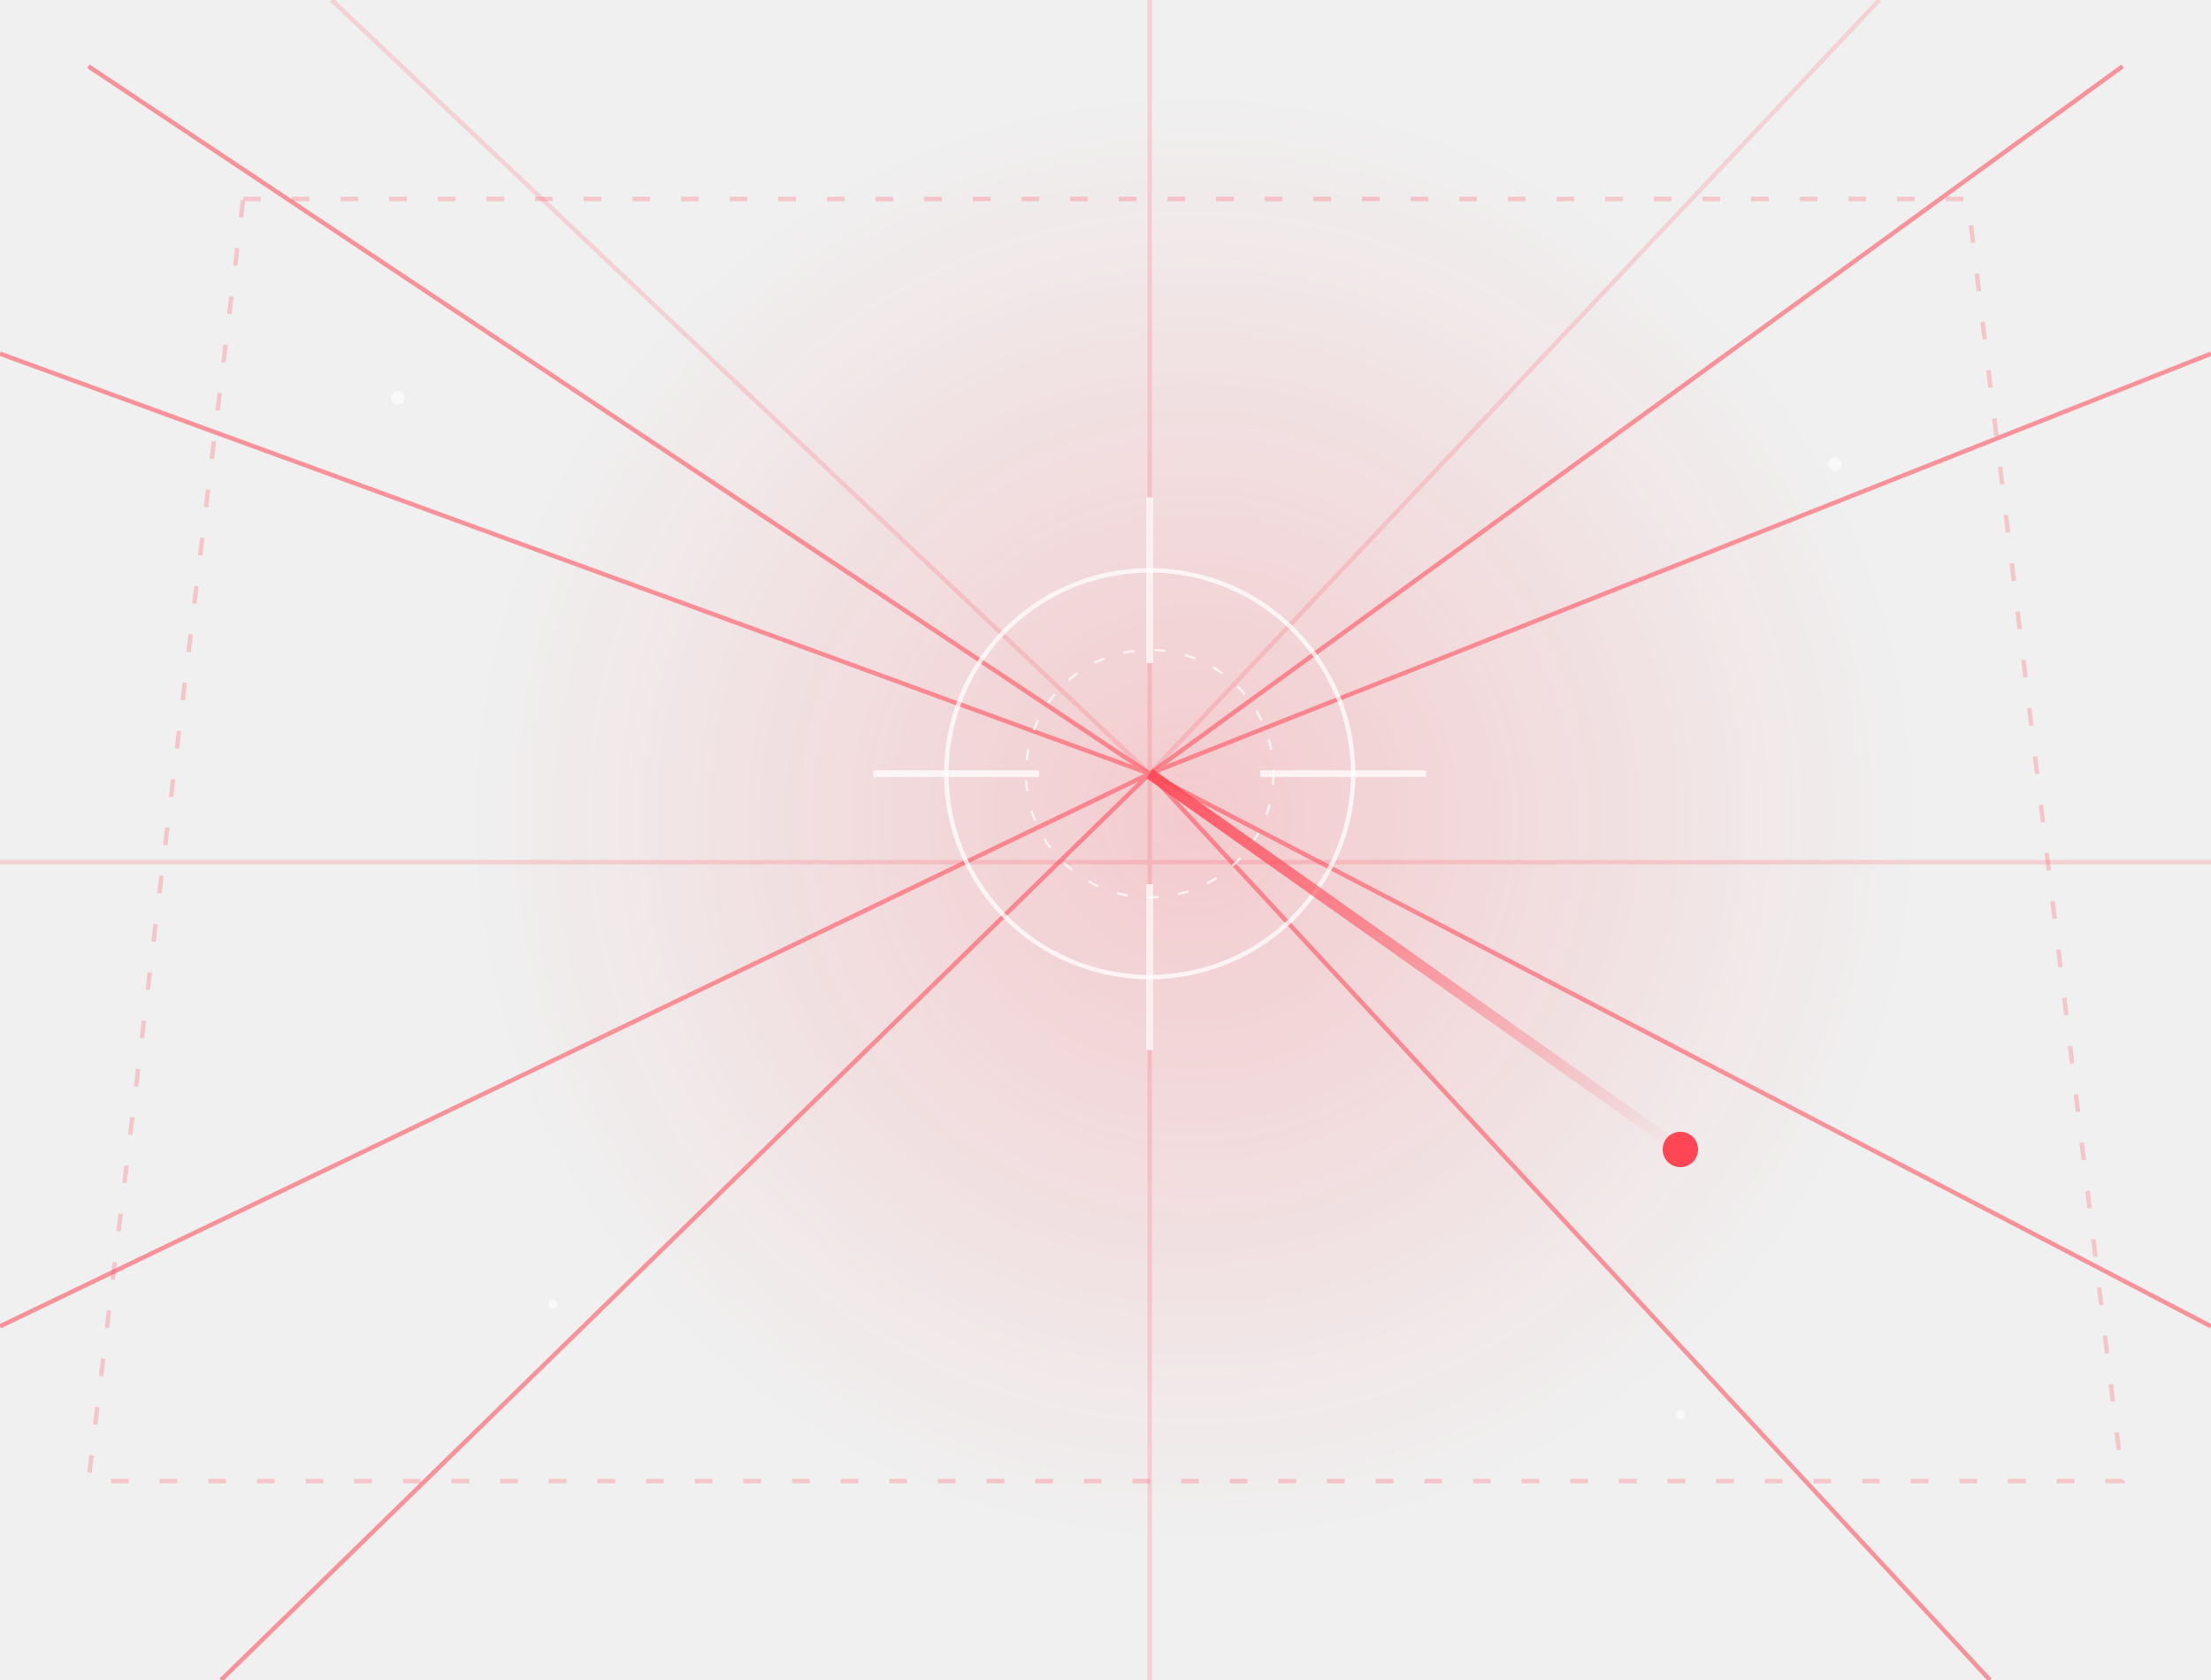
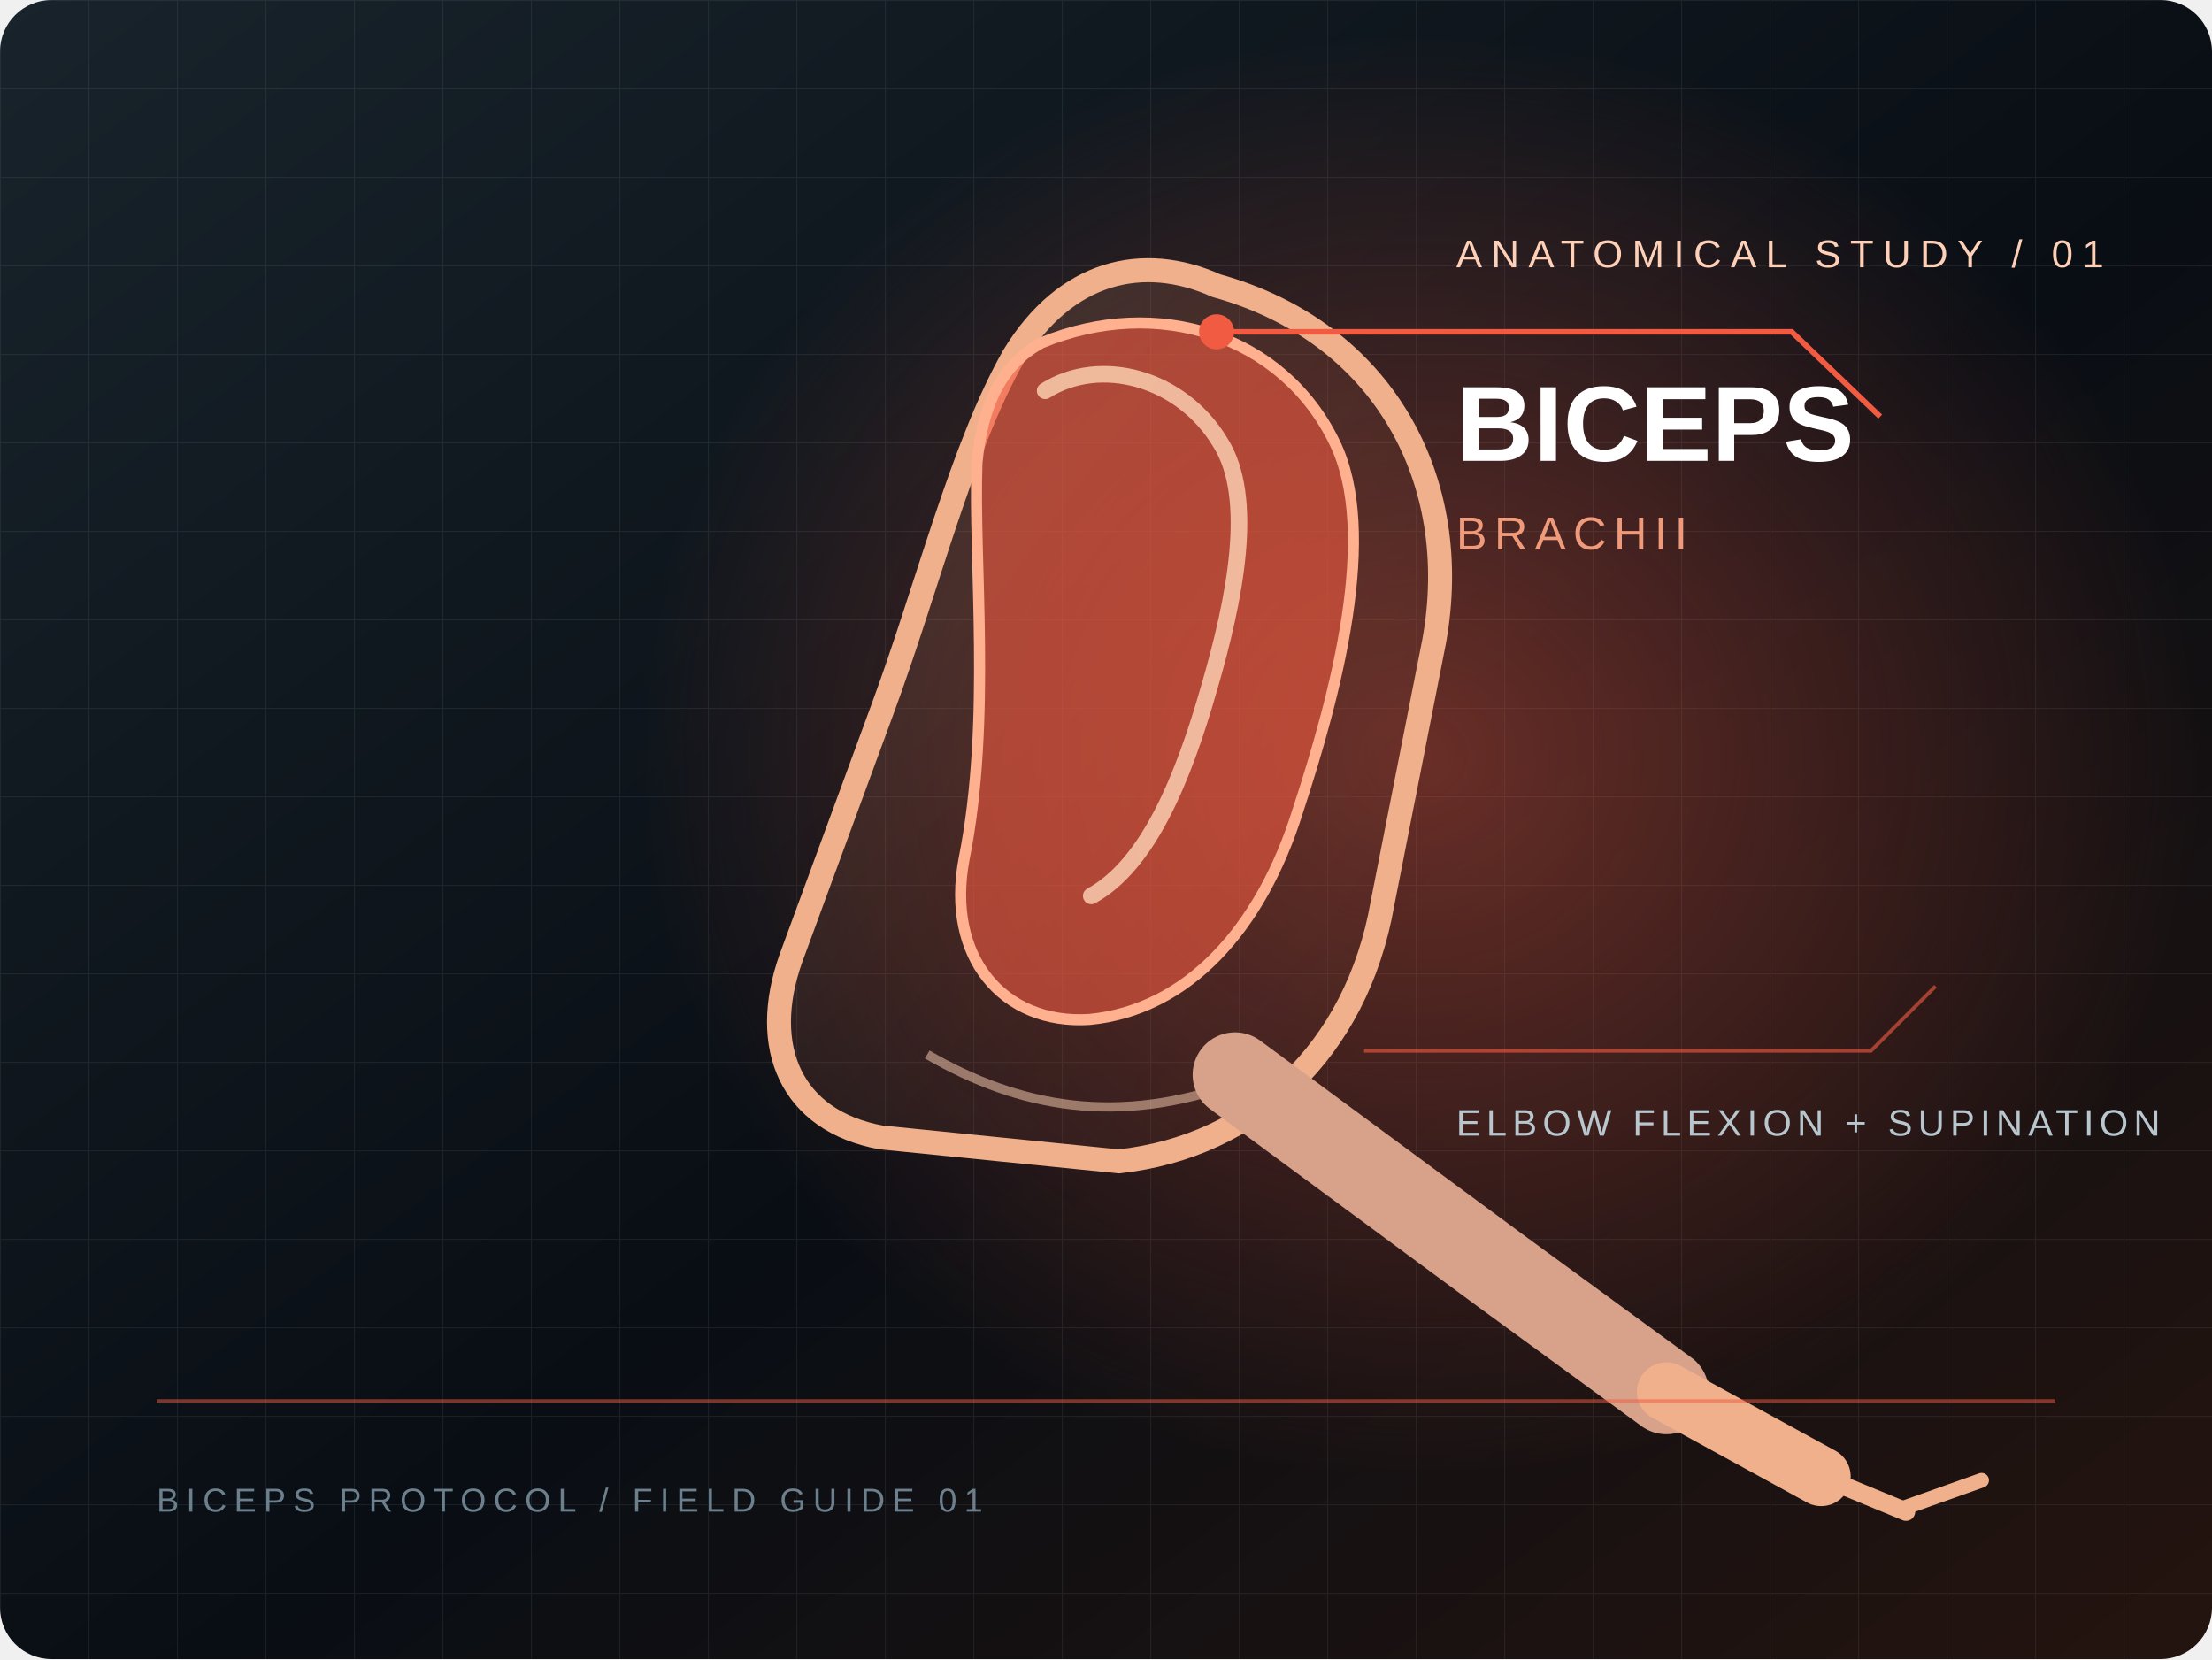
- <svg xmlns="http://www.w3.org/2000/svg" viewBox="0 0 1000 760">
+ <svg xmlns="http://www.w3.org/2000/svg" viewBox="0 0 1200 900">
  <defs>
-     <linearGradient id="r" x2="1" y2="1">
-       <stop stop-color="#ff4655" stop-opacity=".9" />
-       <stop offset="1" stop-color="#ff4655" stop-opacity="0" />
+     <linearGradient id="bg" x2="1" y2="1">
+       <stop stop-color="#18232b" />
+       <stop offset=".55" stop-color="#090e14" />
+       <stop offset="1" stop-color="#25140f" />
    </linearGradient>
-     <radialGradient id="g">
-       <stop stop-color="#ff4655" stop-opacity=".22" />
-       <stop offset="1" stop-color="#ff4655" stop-opacity="0" />
+     <radialGradient id="glow">
+       <stop stop-color="#f15b42" stop-opacity=".42" />
+       <stop offset="1" stop-color="#f15b42" stop-opacity="0" />
    </radialGradient>
+     <linearGradient id="skin" x2="1" y2="1">
+       <stop stop-color="#f4c09a" />
+       <stop offset=".45" stop-color="#a85c44" />
+       <stop offset="1" stop-color="#3c2020" />
+     </linearGradient>
+     <pattern id="grid" width="48" height="48" patternUnits="userSpaceOnUse">
+       <path d="M48 0H0V48" fill="none" stroke="#a3b5bf" stroke-opacity=".1" />
+     </pattern>
  </defs>
-   <circle cx="540" cy="370" r="330" fill="url(#g)" />
-   <g fill="none" stroke="#ff4655" stroke-opacity=".55" stroke-width="2">
-     <path d="M40 30L520 350 960 30M0 160L520 350 1000 160M0 600L520 350 1000 600M100 760L520 350 900 760" />
-     <path d="M150 0L520 350 850 0M0 390H1000M520 0V760" stroke-opacity=".18" />
-     <path d="M110 90L890 90 960 670 40 670Z" stroke-opacity=".25" stroke-dasharray="8 14" />
+   <rect width="1200" height="900" rx="28" fill="url(#bg)" />
+   <rect width="1200" height="900" rx="28" fill="url(#grid)" />
+   <ellipse cx="770" cy="410" rx="430" ry="390" fill="url(#glow)" />
+   <g transform="translate(130 65)">
+     <path d="M530 90C620 115 664 195 648 283L620 425C606 505 550 557 477 565L348 552C299 543 282 503 299 455L349 319C373 254 392 177 420 128C448 82 490 72 530 90Z" fill="url(#skin)" fill-opacity=".17" stroke="#f0b08b" stroke-width="13" />
+     <path d="M435 121C498 95 566 117 594 175C618 224 595 311 574 375C554 439 514 483 461 488C414 491 383 454 393 401C408 326 398 239 400 186C403 155 413 133 435 121Z" fill="#f15b42" fill-opacity=".6" stroke="#ffb08f" stroke-width="6" />
+     <path d="M437 147C467 128 511 140 532 175C551 205 540 260 526 308C512 357 493 404 462 421" fill="none" stroke="#ffd4b5" stroke-width="9" stroke-linecap="round" opacity=".8" />
+     <path d="M373 507C423 536 477 546 542 522" fill="none" stroke="#ffd4b5" stroke-width="5" opacity=".5" />
+     <path d="M540 518L685 625L774 690" stroke="#d7a18a" stroke-width="46" stroke-linecap="round" fill="none" />
+     <path d="M774 690L858 736" stroke="#f0b08b" stroke-width="32" stroke-linecap="round" />
+     <path d="M858 736L904 755" stroke="#f0b08b" stroke-width="10" stroke-linecap="round" />
+     <path d="M900 754L945 738" stroke="#f0b08b" stroke-width="8" stroke-linecap="round" />
  </g>
-   <g fill="none" stroke="#fff" stroke-opacity=".75">
-     <circle cx="520" cy="350" r="92" stroke-width="2" />
-     <circle cx="520" cy="350" r="56" stroke-width="1" stroke-dasharray="5 9" />
-     <path d="M520 225V300M520 400V475M395 350H470M570 350H645" stroke-width="3" />
+   <g fill="none" stroke="#f15b42">
+     <path d="M660 180H972L1020 226" stroke-width="3" />
+     <circle cx="660" cy="180" r="9" fill="#f15b42" />
+     <path d="M740 570H1015L1050 535" stroke-width="2" opacity=".6" />
  </g>
-   <path d="M520 350L760 520" stroke="url(#r)" stroke-width="5" />
-   <circle cx="760" cy="520" r="8" fill="#ff4655" />
-   <g fill="#fff" opacity=".6">
-     <circle cx="180" cy="180" r="3" />
-     <circle cx="830" cy="210" r="3" />
-     <circle cx="250" cy="590" r="2" />
-     <circle cx="760" cy="640" r="2" />
+   <g font-family="Arial,sans-serif">
+     <text x="790" y="145" fill="#ffd0b8" font-size="21" letter-spacing="5">ANATOMICAL STUDY / 01</text>
+     <text x="790" y="250" fill="#fff" font-size="58" font-weight="800">BICEPS</text>
+     <text x="790" y="298" fill="#ef9b7b" font-size="25" letter-spacing="4">BRACHII</text>
+     <text x="790" y="616" fill="#b8c6ce" font-size="20" letter-spacing="3">ELBOW FLEXION + SUPINATION</text>
+     <text x="85" y="820" fill="#6c7f8c" font-size="18" letter-spacing="4">BICEPS PROTOCOL  /  FIELD GUIDE 01</text>
  </g>
+   <path d="M85 760H1115" stroke="#f15b42" stroke-opacity=".5" stroke-width="2" />
</svg>
